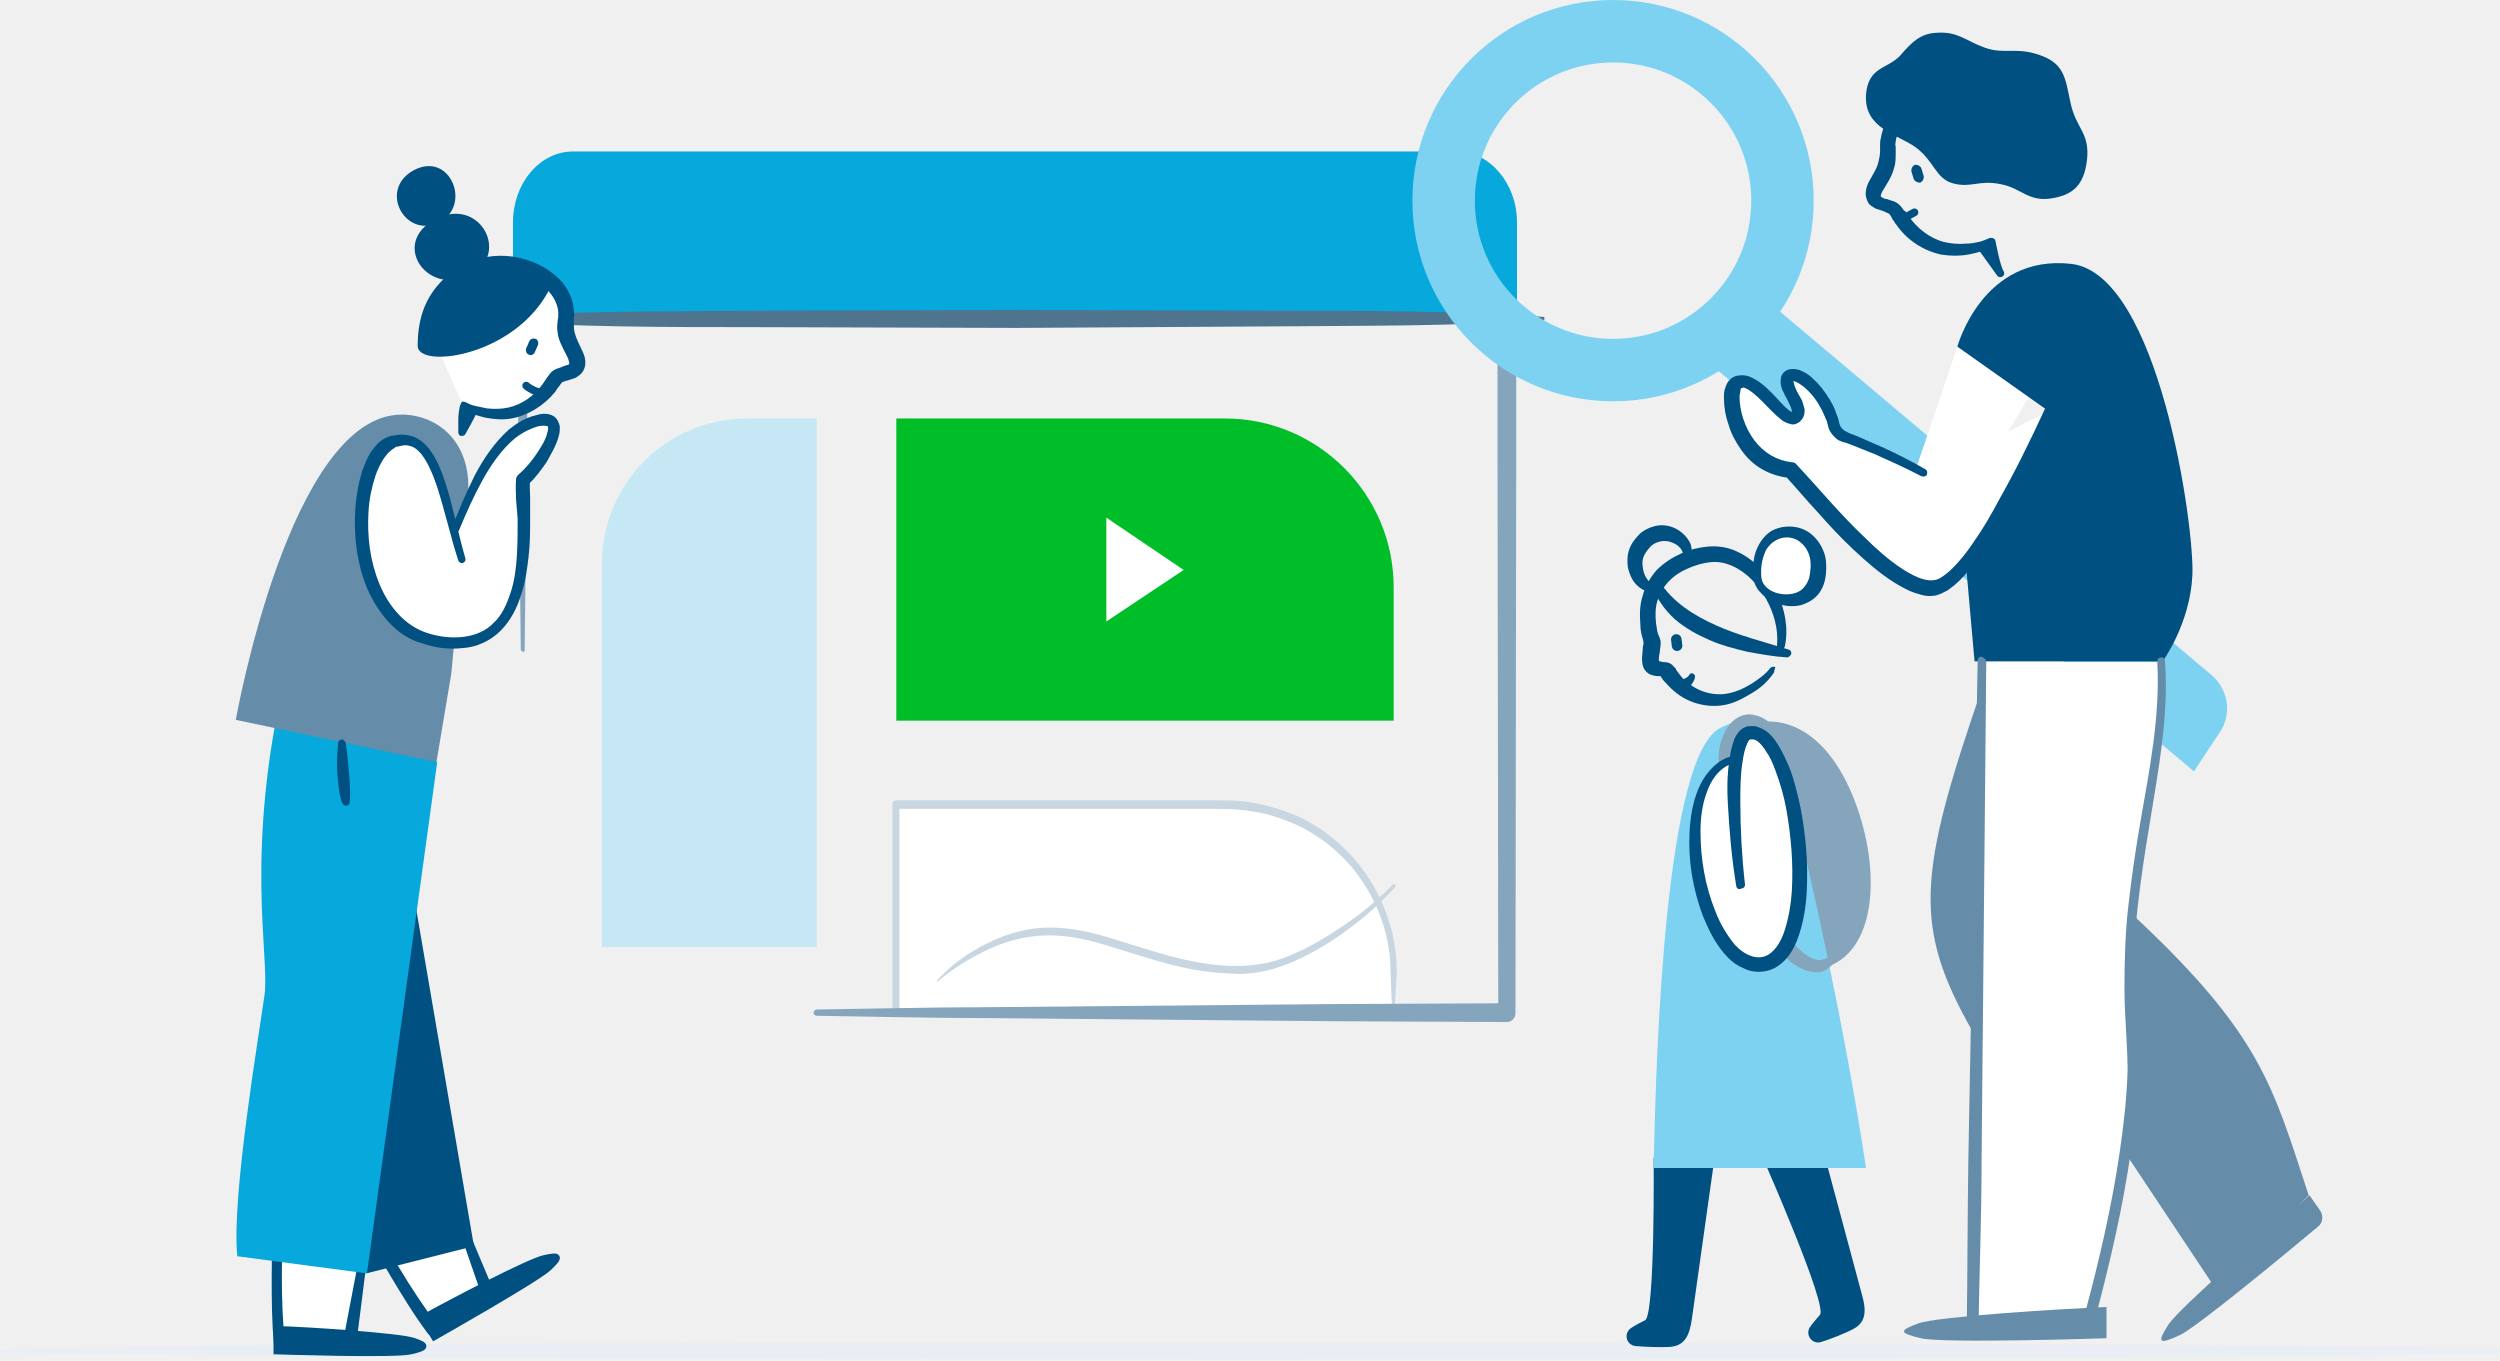
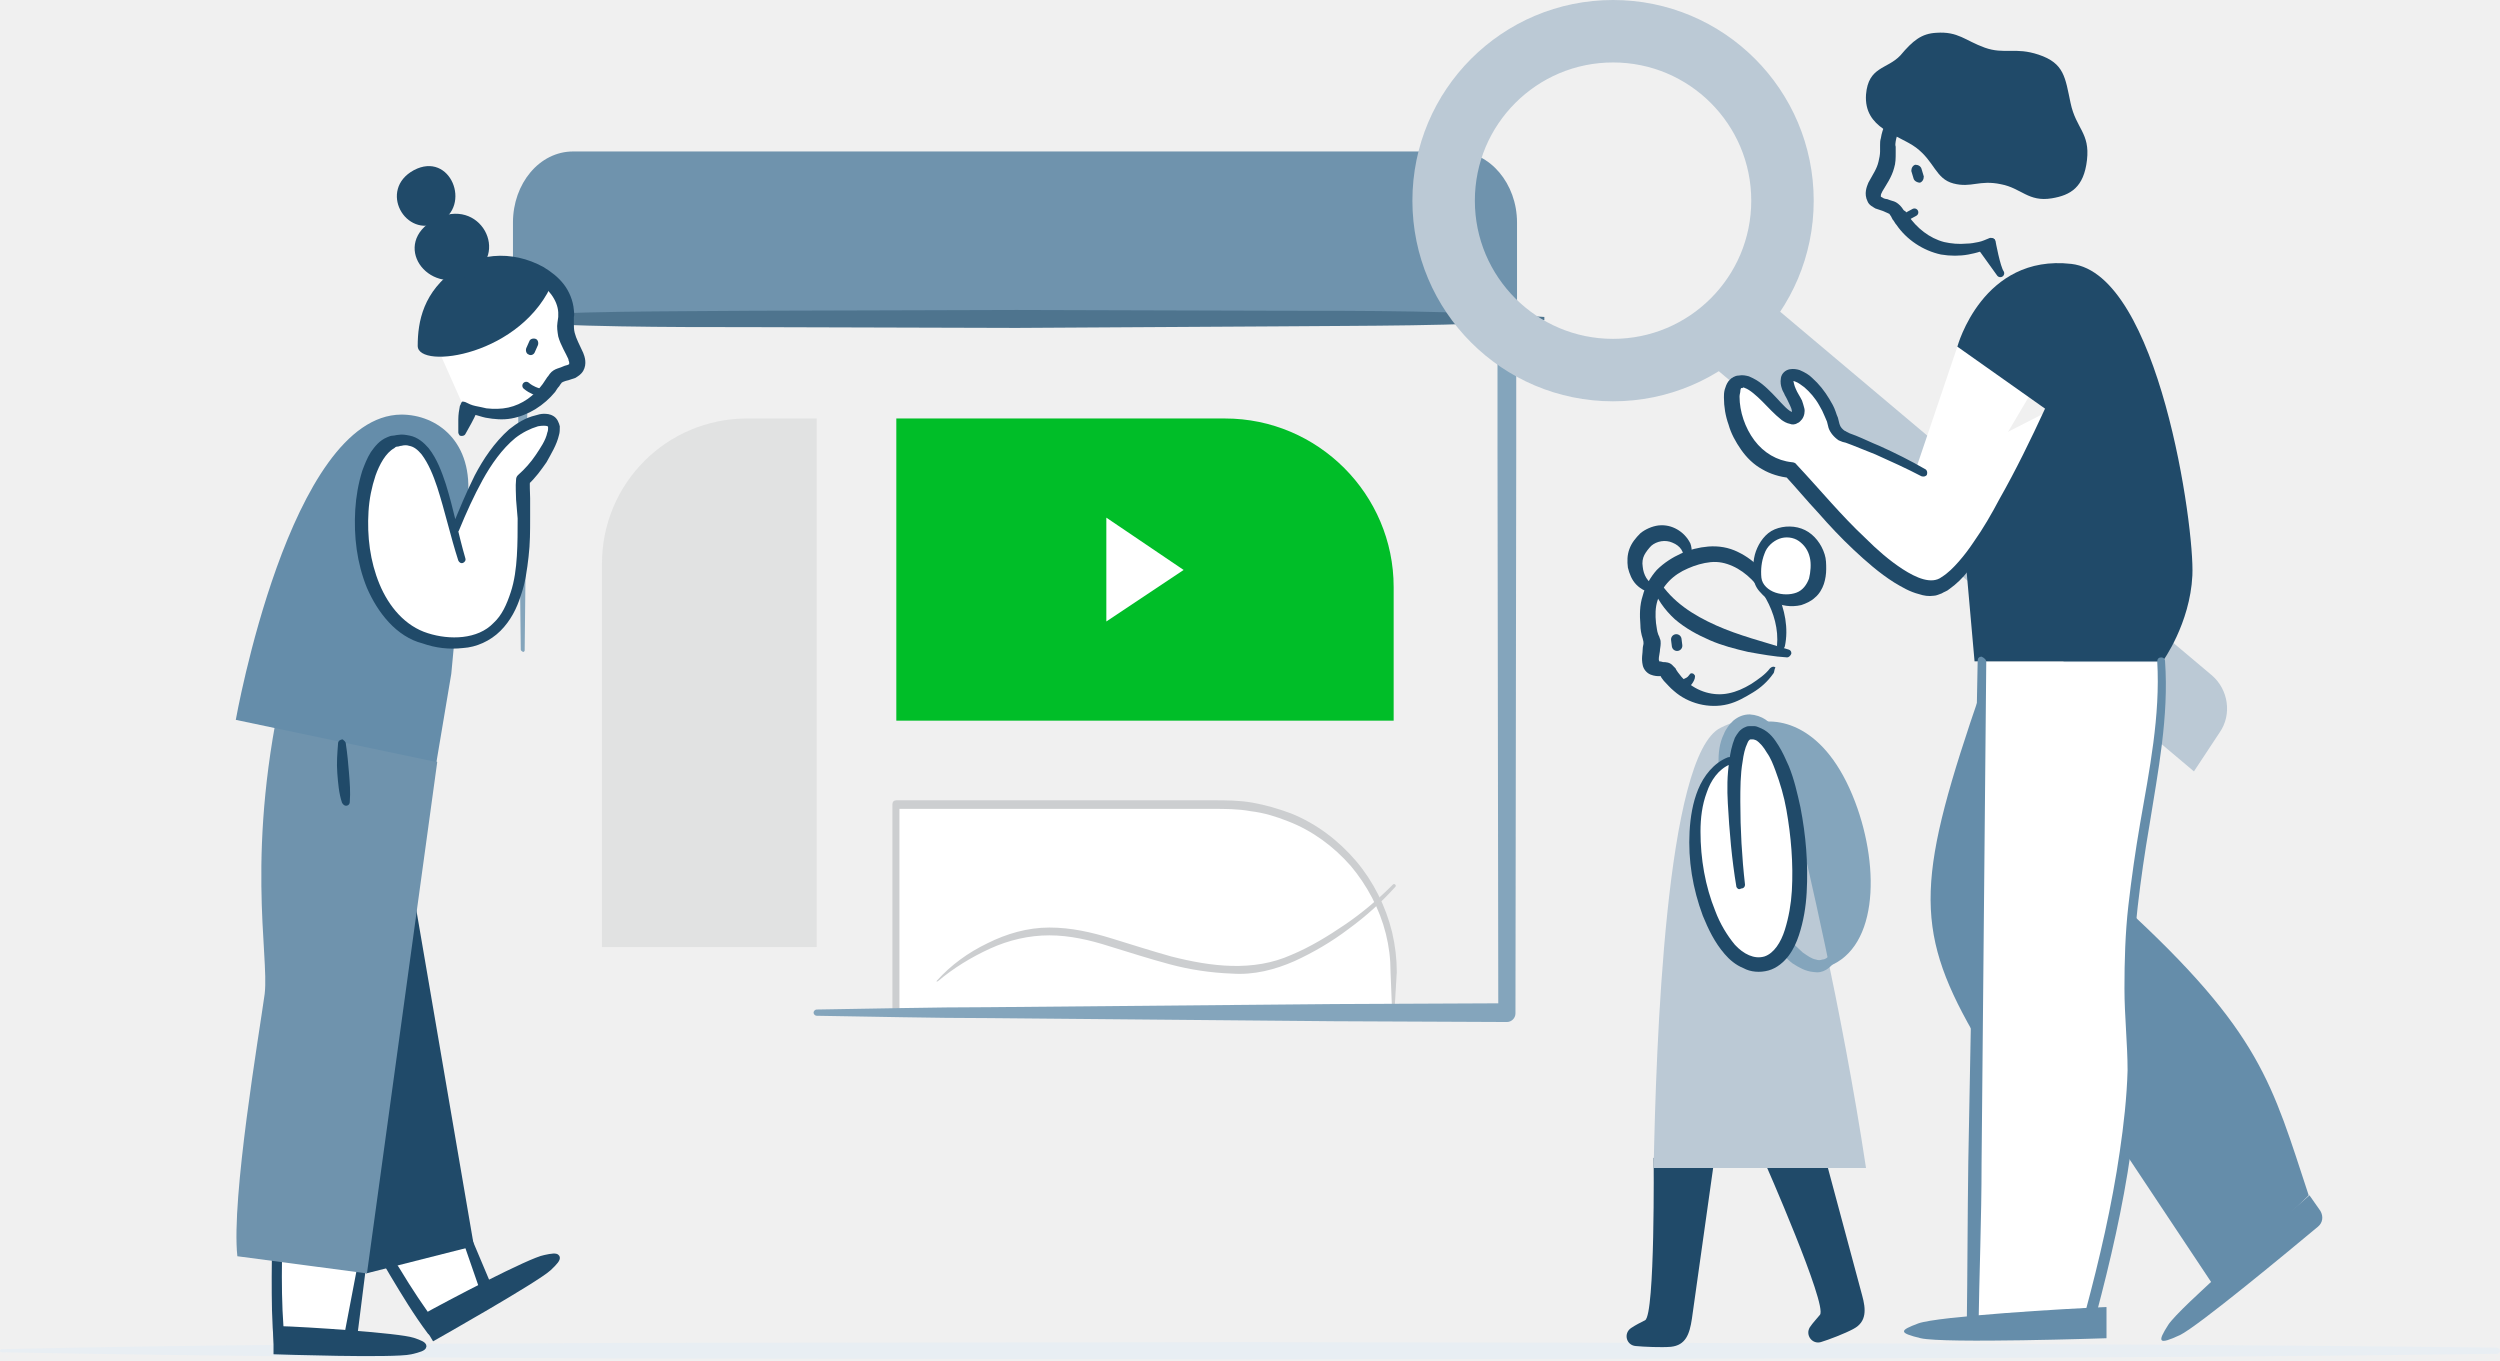
<svg xmlns="http://www.w3.org/2000/svg" version="1.1" id="Layer_1" x="0px" y="0px" viewBox="0 0 320.2 174.2" style="enable-background:new 0 0 320.2 174.2;" xml:space="preserve">
  <style type="text/css">
	.st0{fill:#FFFFFF;}
- 	.st1{fill:#C7D6E1;}
+ 	.st1{fill:#CCCED0;}
	.st2{fill:#00BE28;}
	.st3{fill:none;}
- 	.st4{fill:#C6E8F4;}
+ 	.st4{fill:#E1E2E2;}
	.st5{fill:#84A5BC;}
- 	.st6{fill:#07A8DC;}
+ 	.st6{fill:#6F93AD;}
	.st7{fill:#4E748E;}
	.st8{fill:#E8EEF3;}
- 	.st9{fill:none;stroke:#C7D6E1;stroke-linecap:round;stroke-linejoin:round;stroke-miterlimit:10;stroke-dasharray:5,5;}
- 	.st10{fill:#005081;}
- 	.st11{fill:#7ED2F1;}
- 	.st12{fill:none;stroke:#7ED2F1;stroke-width:8;stroke-linecap:round;stroke-linejoin:round;stroke-miterlimit:10;}
+ 	.st9{fill:none;stroke:#CCCED0;stroke-linecap:round;stroke-linejoin:round;stroke-miterlimit:10;stroke-dasharray:5,5;}
+ 	.st10{fill:#204A69;}
+ 	.st11{fill:#BBC9D5;}
+ 	.st12{fill:none;stroke:#BBC9D5;stroke-width:8;stroke-linecap:round;stroke-linejoin:round;stroke-miterlimit:10;}
	.st13{fill:#658DAA;}
- 	.st14{fill:#005081;stroke:#005081;stroke-width:0.735;stroke-miterlimit:10;}
- 	.st15{fill:none;stroke:#005081;stroke-linecap:round;stroke-linejoin:round;stroke-miterlimit:10;}
- 	.st16{fill:#FFFFFF;stroke:#005081;stroke-linecap:round;stroke-linejoin:round;stroke-miterlimit:10;}
- 	.st17{fill:#005081;stroke:#005081;stroke-linecap:round;stroke-linejoin:round;stroke-miterlimit:10;}
- 	.st18{fill:none;stroke:#005080;stroke-width:1.348;stroke-linecap:round;stroke-linejoin:round;stroke-miterlimit:10;}
- 	.st19{fill:#005080;}
+ 	.st14{fill:#204A69;stroke:#204A69;stroke-width:0.735;stroke-miterlimit:10;}
+ 	.st15{fill:none;stroke:#204A69;stroke-linecap:round;stroke-linejoin:round;stroke-miterlimit:10;}
+ 	.st16{fill:#FFFFFF;stroke:#204A69;stroke-linecap:round;stroke-linejoin:round;stroke-miterlimit:10;}
+ 	.st17{fill:#204A69;stroke:#204A69;stroke-linecap:round;stroke-linejoin:round;stroke-miterlimit:10;}
+ 	.st18{fill:none;stroke:#204A69;stroke-width:1.348;stroke-linecap:round;stroke-linejoin:round;stroke-miterlimit:10;}
+ 	.st19{fill:#204A69;}
</style>
  <g>
    <g>
      <g>
        <g>
          <path class="st0" d="M178.5,129.5h-63.7V103h42.1c11.9,0,21.6,9.7,21.6,21.6V129.5z" />
          <path class="st1" d="M178.6,129.6L178.6,129.6l-15.9,0.2l-15.9,0.1c-5.3,0-10.6,0.1-16,0.1l-16,0c-0.3,0-0.5-0.2-0.5-0.5v0V103      c0-0.3,0.2-0.5,0.5-0.5h40.5c1.7,0,3.4,0,5.1,0.3c1.7,0.3,3.4,0.8,5,1.4c3.2,1.3,6,3.4,8.3,6.1c2.2,2.6,3.8,5.8,4.6,9.1      c0.4,1.7,0.6,3.4,0.6,5.1C178.8,126.2,178.7,128,178.6,129.6z M178.3,129.5L178.3,129.5l-0.2-5c0-1.7-0.2-3.3-0.6-4.9      c-0.8-3.2-2.4-6.2-4.5-8.7c-2.2-2.5-4.9-4.5-8-5.7c-1.5-0.6-3.1-1.1-4.8-1.3c-1.6-0.3-3.3-0.3-5-0.3h-40.5l0.5-0.5v26.6      l-0.5-0.5l15.8,0c5.3,0,10.6,0.1,15.9,0.1l15.9,0.1L178.3,129.5z" />
        </g>
        <path class="st2" d="M178.5,92.3h-63.7V53.6h42.1c11.9,0,21.6,9.7,21.6,21.6V92.3z" />
        <polygon class="st0" points="141.7,66.3 151.6,73 141.7,79.6    " />
      </g>
      <g>
        <path class="st3" d="M108.6,129.9" />
      </g>
      <path class="st4" d="M77.1,121.3h27.5V53.6h-8.9c-10.3,0-18.6,8.3-18.6,18.6V121.3z" />
      <g>
        <path class="st5" d="M66.7,83.2l-0.4-36.3l-0.1-18.2c0-1.6,0.5-3.3,1.4-4.7c0.9-1.4,2.2-2.5,3.8-3.2c0.8-0.3,1.6-0.5,2.4-0.6     l0.6,0l0.6,0l1.1,0l4.5,0L117,20l36.3-0.1l18.2,0l9.1,0l4.5,0c1.6-0.1,3.5,0.3,4.9,1.3c1.5,0.9,2.7,2.3,3.4,3.8     c0.3,0.8,0.6,1.6,0.7,2.5c0.1,0.4,0.1,0.9,0.1,1.3l0,1.1l0,9.1l0,18.2l-0.1,72.6c0,0.6-0.5,1.1-1.1,1.1h0l-22.1-0.1l-22.1-0.2     l-22.1-0.2c-7.4,0-14.7-0.2-22.1-0.3c-0.2,0-0.4-0.2-0.4-0.4c0-0.2,0.2-0.4,0.4-0.4c7.4-0.1,14.7-0.3,22.1-0.3l22.1-0.2l22.1-0.2     l22.1-0.1l-1.1,1.1l-0.1-72.6l0-18.2l0-9.1l0-1.1c0-0.4,0-0.7-0.1-1c-0.1-0.6-0.3-1.3-0.5-1.9c-0.5-1.2-1.4-2.2-2.5-2.9     c-0.5-0.3-1.1-0.6-1.8-0.8c-0.3-0.1-0.6-0.1-1-0.2c-0.3,0-0.6,0-1,0l-4.5,0l-9.1,0l-18.2,0L117,22l-36.3-0.1l-4.5,0     c-0.7,0-1.6,0-2.2,0c-0.7,0.1-1.3,0.2-2,0.5c-1.3,0.5-2.3,1.4-3.1,2.5c-0.8,1.1-1.2,2.5-1.2,3.9l-0.1,18.2l-0.4,36.3     c0,0.1-0.1,0.2-0.2,0.2C66.8,83.4,66.7,83.3,66.7,83.2z" />
      </g>
      <path class="st6" d="M65.7,41.1v-6.9v-5.7c0-5,3.4-9.1,7.7-9.1h113.2c4.2,0,7.7,4.1,7.7,9.1v12.7H65.7z" />
      <g>
        <path class="st7" d="M197.7,41c-11.3,0.8-22.5,0.7-33.8,0.8L130.2,42l-33.8-0.1c-11.3,0-22.5,0-33.8-0.8v-0.5     c11.3-0.8,22.5-0.7,33.8-0.8l33.8-0.1l33.8,0.1c11.3,0,22.5,0,33.8,0.8V41z" />
      </g>
      <g>
        <path class="st1" d="M120,125.6c1.8-2,4-3.6,6.5-4.8c2.4-1.2,5.1-2,7.9-2c2.8,0,5.4,0.6,8,1.4c2.6,0.8,5.1,1.6,7.6,2.3     c5.1,1.3,10.5,2,15.4-0.2c2.4-1,4.7-2.4,6.9-3.9c2.2-1.5,4.2-3.2,6.1-5.1l0,0c0.1-0.1,0.2-0.1,0.3,0c0.1,0.1,0.1,0.2,0,0.3     c-1.8,2-3.8,3.8-6,5.4c-2.1,1.6-4.5,3-6.9,4.1c-2.5,1.1-5.2,1.8-8,1.6c-2.7-0.1-5.4-0.5-8-1.2c-2.6-0.7-5.1-1.5-7.7-2.3     c-2.5-0.8-5.1-1.4-7.7-1.4c-2.6,0-5.2,0.6-7.6,1.7c-2.4,1.1-4.7,2.5-6.7,4.2l0,0c0,0-0.1,0-0.1,0     C119.9,125.7,119.9,125.7,120,125.6z" />
      </g>
    </g>
    <g>
      <g>
        <path class="st8" d="M0.2,172.8c26.6-0.6,53.3-0.7,79.9-0.8l79.9-0.1c53.3,0.1,106.6,0.1,159.8,0.7c0.2,0,0.4,0.2,0.4,0.4     c0,0.2-0.2,0.4-0.4,0.4c-53.3,0.7-106.6,0.6-159.8,0.7L80.1,174c-26.6-0.1-53.3-0.3-79.9-0.8c-0.1,0-0.2-0.1-0.2-0.2     C0,172.9,0.1,172.8,0.2,172.8z" />
      </g>
      <g>
        <path class="st9" d="M60.3,40.8" />
        <path class="st9" d="M193.9,40.8" />
      </g>
      <path class="st10" d="M211.8,148.3c0,0,0.2,20.1-1.1,20.8c-0.6,0.3-1.2,0.6-1.8,1c-1,0.7-0.6,2.2,0.6,2.3c1,0.1,3.3,0.2,4.5,0.1    c1.9-0.2,2.4-1.6,2.7-3.6l2.9-20.6" />
      <path class="st10" d="M226,148.8c0,0,8.1,18.4,7.1,19.6c-0.4,0.5-0.9,1-1.3,1.6c-0.6,1,0.3,2.2,1.4,1.9c1-0.3,3.1-1.1,4.2-1.7    c1.7-0.9,1.6-2.5,1.1-4.3l-5.4-20.1" />
      <path class="st5" d="M224.2,92.8c3.4-1.2,9.6-0.1,13.4,9.9c3.3,8.7,2.9,19.4-4.1,21.3C229.4,125.1,224.2,92.8,224.2,92.8z" />
      <path class="st11" d="M211.8,149.6h27.2c-3.1-20.6-8.1-41.3-8.1-41.3l-6.6-15.4c0,0-0.5-1.4-3.9,0.3    C213.3,96.6,212.1,134.3,211.8,149.6z" />
      <path class="st11" d="M284.3,93.8l-3.3,5L219.5,47l8-7.5l55.8,47C285.4,88.3,285.9,91.5,284.3,93.8z" />
      <circle class="st12" cx="206.6" cy="25.7" r="21.7" />
      <polygon class="st0" points="244.5,62.7 250.7,44.4 260.1,50.4 251.1,65.6   " />
      <path class="st13" d="M271.9,116c17.8,16.3,19.1,22.9,23.8,37.1l-12.1,11.7l-12.1-18.2" />
      <path class="st13" d="M253.8,88.3c-8.2,23.8-8.8,30.4-1.1,43.9L253.8,88.3z" />
      <path class="st10" d="M250.7,44.4l11.6,8.2l-11.1,12.9l1.7,19.2h24.1c0,0,3.5-4.8,3.8-11c0.3-6.2-4.3-38.6-15.5-39.9    C253.9,32.5,250.7,44.4,250.7,44.4z" />
      <g>
        <path class="st0" d="M58.6,155.7l3.9,10.3l-7.2,4.3c0,0-6.5-8-16.9-30.5" />
        <path class="st10" d="M59.1,155.5l4.3,10.2l0,0c0.2,0.4,0,0.8-0.4,1c-1.2,0.7-2.4,1.4-3.6,2.1c-1.2,0.7-2.4,1.4-3.6,2.2l0,0     c-0.3,0.2-0.7,0.1-1-0.2c-1.8-2.4-3.3-4.9-4.8-7.4c-1.5-2.5-2.9-5.1-4.3-7.7c-1.4-2.6-2.7-5.2-4-7.8c-1.3-2.6-2.5-5.3-3.7-7.9     c-0.1-0.3,0-0.5,0.2-0.7c0.2-0.1,0.5,0,0.7,0.2c1.2,2.6,2.5,5.2,3.8,7.8c1.3,2.6,2.7,5.2,4.1,7.7c1.4,2.6,2.8,5.1,4.4,7.5     c1.5,2.5,3.1,4.9,4.8,7.2l-1-0.2c1.2-0.7,2.4-1.4,3.6-2.1c1.2-0.7,2.4-1.4,3.5-2.2l-0.3,1l-3.6-10.4c-0.1-0.3,0-0.5,0.3-0.6     C58.7,155.1,59,155.3,59.1,155.5z" />
      </g>
      <path class="st14" d="M54.1,168.8c3.4-1.9,13.9-7.4,15.7-7.7c1.8-0.4,2.1-0.2,0.5,1.3c-1.6,1.5-14.7,8.9-14.7,8.9L54.1,168.8z" />
      <g>
        <path class="st0" d="M46.5,161.2l-1.7,11.1h-9c0,0-1.4-10.3,1.3-34.9" />
        <path class="st10" d="M47,161.3l-1.4,11.1l0,0c-0.1,0.4-0.4,0.7-0.8,0.7c-1.5-0.1-3-0.1-4.5-0.1c-1.5,0-3,0-4.5,0l0,0     c-0.4,0-0.7-0.3-0.7-0.7c-0.3-3-0.3-5.9-0.3-8.8c0-2.9,0.1-5.9,0.3-8.8c0.2-2.9,0.4-5.8,0.6-8.7c0.3-2.9,0.6-5.8,0.9-8.7     c0-0.3,0.3-0.5,0.6-0.4c0.3,0,0.5,0.3,0.4,0.5c-0.3,2.9-0.6,5.8-0.8,8.7c-0.2,2.9-0.4,5.8-0.5,8.7c-0.1,2.9-0.2,5.8-0.2,8.7     c0,2.9,0.1,5.8,0.4,8.6l-0.8-0.7c1.5,0,3,0,4.5,0c1.5,0,3,0,4.5-0.1l-0.8,0.7l2.1-11c0.1-0.3,0.3-0.5,0.6-0.4     C46.9,160.8,47.1,161,47,161.3z" />
      </g>
      <polyline class="st10" points="52.7,112.9 60.7,159.6 46.9,163.1   " />
      <g>
        <path class="st6" d="M36.5,86.7c-5.2,22.3-2,35.5-2.6,40.6c-0.7,5.1-4.3,26.2-3.5,33.6l16.6,2.2l9-65.5" />
      </g>
      <g>
        <path class="st0" d="M59.3,51.9c0.8,0.5,1.3,0.6,2.3,0.9c4,1,7.5-0.9,9.4-4.2c0.5-0.9,2.5-0.6,2.8-1.7c0.4-1.5-1.9-2.8-1.5-5.8     c0.4-3.4-2.4-6.2-6.1-7.1c-5.2-1.3-10.4,1.9-11.7,7.1" />
        <path class="st10" d="M59.6,51.5c0.4,0.2,0.8,0.4,1.3,0.5c0.5,0.1,1,0.2,1.4,0.3c0.9,0.1,1.9,0.1,2.8-0.1c1.8-0.4,3.3-1.5,4.4-3     l0.4-0.6l0.2-0.3c0.1-0.1,0.1-0.1,0.3-0.4c0.3-0.4,0.7-0.6,1-0.7c0.3-0.1,0.6-0.2,0.8-0.3c0.2-0.1,0.4-0.1,0.6-0.2     c0.1-0.1,0.2-0.1,0.1-0.1c0,0,0-0.1,0-0.2c0-0.1-0.1-0.2-0.1-0.4c-0.3-0.7-1-1.8-1.3-2.9c-0.1-0.6-0.2-1.2-0.1-1.8l0.1-0.7     c0-0.2,0-0.4,0-0.6c-0.1-1.6-1.3-3.1-2.9-4.1c-1.6-0.9-3.4-1.4-5.3-1.3c-3.7,0.2-7.2,2.9-8.2,6.6c-0.1,0.3-0.4,0.4-0.6,0.3     c-0.3-0.1-0.4-0.3-0.4-0.6c0.4-2.1,1.5-4.1,3.2-5.5c1.6-1.5,3.7-2.4,5.9-2.6c2.2-0.2,4.4,0.3,6.4,1.4c1,0.6,1.9,1.3,2.6,2.2     c0.7,0.9,1.2,2.1,1.3,3.3c0,0.3,0.1,0.6,0,0.9l0,0.8c0,0.4,0,0.8,0.1,1.2c0.2,0.8,0.6,1.5,1.1,2.6c0.2,0.5,0.5,1.4,0,2.3     c-0.3,0.5-0.7,0.7-1,0.9c-0.3,0.1-0.6,0.2-0.9,0.3c-0.5,0.1-0.9,0.3-0.8,0.3c0-0.1-0.1,0.1-0.2,0.2l-0.2,0.3     c-0.2,0.2-0.3,0.4-0.5,0.7c-1.4,1.7-3.4,3-5.6,3.4c-1.1,0.2-2.2,0.1-3.3-0.1c-0.5-0.1-1-0.3-1.5-0.4c-0.5-0.2-1-0.5-1.5-0.8     c-0.2-0.2-0.3-0.5-0.1-0.7C59.1,51.4,59.3,51.4,59.6,51.5z" />
      </g>
      <g>
        <path class="st10" d="M255.3,31.5c-0.5,0.3-1,0.6-1.6,0.7c-0.6,0.2-1.1,0.3-1.6,0.4c-1.1,0.2-2.3,0.2-3.5,0     c-2.3-0.5-4.4-1.9-5.7-3.8c-0.2-0.2-0.3-0.5-0.5-0.7l-0.2-0.4c-0.1-0.1-0.2-0.3-0.2-0.3c0,0-0.4-0.2-0.9-0.4     c-0.3-0.1-0.6-0.2-0.9-0.3c-0.3-0.2-0.8-0.4-1-0.9c-0.5-1-0.1-1.9,0.1-2.4c0.6-1.1,1.1-1.8,1.3-2.7c0.1-0.4,0.2-0.9,0.2-1.3     l0-0.8c0-0.3,0-0.6,0.1-0.9c0.2-1.3,0.8-2.4,1.5-3.4c0.8-0.9,1.8-1.7,2.8-2.2c2.1-1.1,4.5-1.5,6.8-1.2c2.3,0.3,4.5,1.4,6.1,3     c1.7,1.6,2.7,3.7,3.1,6c0,0.3-0.1,0.5-0.4,0.6c-0.3,0-0.5-0.1-0.6-0.4c-0.9-4-4.5-7.1-8.4-7.4c-1.9-0.2-4,0.2-5.7,1.2     c-1.7,0.9-3,2.4-3.3,4.2c0,0.2-0.1,0.4,0,0.7l0,0.8c0,0.6,0,1.3-0.2,1.9c-0.3,1.2-1.1,2.3-1.5,3c-0.1,0.2-0.2,0.4-0.2,0.5     c0,0.1,0,0.2,0,0.2c0,0,0,0,0.2,0.1c0.1,0.1,0.4,0.2,0.6,0.2c0.3,0.1,0.5,0.2,0.9,0.3c0.3,0.1,0.7,0.4,1,0.8     c0.2,0.3,0.2,0.3,0.3,0.4L244,27l0.4,0.6c1.1,1.6,2.7,2.9,4.6,3.4c0.9,0.2,1.9,0.3,2.9,0.2c0.5,0,1-0.1,1.5-0.2     c0.5-0.1,0.9-0.3,1.4-0.5c0.2-0.1,0.5,0,0.7,0.2C255.6,31.1,255.5,31.3,255.3,31.5z" />
      </g>
      <path class="st14" d="M35.4,170.2c3.9,0.1,15.7,0.9,17.5,1.5c1.8,0.6,1.9,0.9-0.3,1.4c-2.1,0.5-17.2,0-17.2,0V170.2z" />
      <path class="st15" d="M67.4,49.4c0.7,0.6,1.5,0.8,1.5,0.8" />
      <path class="st10" d="M67.7,45.4L67.7,45.4c-0.3-0.1-0.4-0.5-0.3-0.8l0.4-0.9c0.1-0.3,0.5-0.4,0.8-0.3l0,0    c0.3,0.1,0.4,0.5,0.3,0.8l-0.4,0.9C68.4,45.4,68,45.6,67.7,45.4z" />
      <path class="st13" d="M57.8,86.3l-1.9,11.3l-25.7-5.4c0,0,6.9-39,21.2-39.1c4.6,0,9.3,3.5,8.5,10.9" />
      <g>
        <path class="st0" d="M58.4,67.7c2.5-6.1,5.5-12.5,10.3-13.8c4.8-1.3,0.7,5.4-1.8,7.6c-0.4,2.8,2.7,21-8.9,20.9     C43.3,82.3,44.4,58,50.5,56.5c5.4-1.3,6.2,7.3,8.6,15.2" />
        <path class="st10" d="M57.9,67.5c0.9-2.2,1.8-4.4,2.9-6.6c1.1-2.1,2.5-4.2,4.4-5.9c1-0.8,2.1-1.5,3.4-1.8c0.3-0.1,0.7-0.2,1-0.2     c0.4,0,0.8,0,1.3,0.3c0.5,0.3,0.7,0.9,0.8,1.3c0,0.4,0,0.8-0.1,1.1c-0.3,1.3-1,2.4-1.6,3.5c-0.7,1-1.4,2-2.4,2.9l0,0l0.3-0.6     c-0.1,0.6,0,1.5,0,2.3l0,2.5c0,1.7,0,3.3-0.2,5c-0.2,1.7-0.4,3.3-1,5c-0.5,1.6-1.3,3.2-2.6,4.5c-1.3,1.3-3.1,2.1-4.8,2.2     c-1.8,0.2-3.5,0-5.2-0.6C52.5,82,51,81,49.8,79.7c-1.2-1.3-2.1-2.8-2.8-4.4c-1.3-3.2-1.7-6.6-1.5-10c0.1-1.7,0.4-3.4,0.9-5     c0.3-0.8,0.6-1.6,1.1-2.4c0.5-0.7,1.1-1.5,2.1-1.9c0.2-0.1,0.5-0.2,0.7-0.2c0.2,0,0.5-0.1,0.7-0.1c0.5-0.1,1,0,1.5,0.1     c1,0.2,1.8,0.9,2.4,1.6c1.1,1.4,1.7,3.1,2.2,4.6c1,3.2,1.6,6.4,2.5,9.5c0.1,0.3-0.1,0.5-0.3,0.6c-0.3,0.1-0.5-0.1-0.6-0.3     c-1-3.1-1.7-6.3-2.7-9.4c-0.5-1.5-1.1-3-2-4.2c-0.5-0.6-1-1-1.6-1.1c-0.3-0.1-0.6-0.1-1,0c-0.2,0-0.3,0.1-0.5,0.1     c-0.2,0-0.3,0.1-0.4,0.2c-1.1,0.6-1.9,2.1-2.4,3.5c-0.5,1.5-0.8,3-0.9,4.6c-0.2,3.2,0.2,6.4,1.4,9.3c1.2,2.9,3.3,5.4,6.2,6.3     c2.8,0.9,6.4,0.8,8.4-1.3c1.1-1,1.7-2.4,2.2-3.9c0.5-1.5,0.7-3.1,0.8-4.7c0.1-1.6,0.1-3.2,0.1-4.8L66.1,64c0-0.8-0.1-1.6,0-2.6     c0-0.2,0.1-0.4,0.2-0.5l0.1-0.1l0,0c0.8-0.7,1.6-1.6,2.2-2.5c0.6-0.9,1.3-1.9,1.5-2.9c0.1-0.2,0.1-0.5,0.1-0.6     c0-0.2,0-0.2-0.1-0.2c-0.1-0.1-0.7-0.1-1.2,0c-1,0.3-2,0.8-2.9,1.5c-1.7,1.4-3.1,3.4-4.2,5.4c-1.1,2-2.1,4.2-3,6.4     c-0.1,0.3-0.4,0.4-0.7,0.3C58,68.1,57.8,67.8,57.9,67.5z" />
      </g>
      <path class="st10" d="M53.5,44.3c0,3.1,13.5,1.3,17.4-8.4c0,0-8.1-4.4-12.4-1.5S53.5,41.2,53.5,44.3z" />
      <g>
        <polyline class="st10" points="60.9,52.6 59.1,55.4 59.1,51.9    " />
        <path class="st10" d="M61.1,52.7c-0.4,1-1,2-1.5,2.9c-0.1,0.2-0.4,0.3-0.7,0.2c-0.1-0.1-0.2-0.3-0.2-0.4c0-0.6,0-1.2,0-1.7     c0-0.6,0.1-1.2,0.2-1.7c0-0.1,0.2-0.2,0.3-0.2c0.1,0,0.2,0.1,0.2,0.2c0.1,0.6,0.2,1.2,0.2,1.7c0,0.6,0.1,1.2,0.1,1.7l-0.9-0.3     c0.6-0.9,1.2-1.8,2-2.7c0.1-0.1,0.3-0.1,0.4,0C61.1,52.5,61.2,52.7,61.1,52.7z" />
      </g>
      <path class="st10" d="M55.7,28.1c-5.7,3.1-1,9.8,4.4,7.2S61.5,25,55.7,28.1z" />
      <path class="st10" d="M53,21.8c-4.6,2.5-1.1,8.8,3.2,6.7S57.7,19.3,53,21.8z" />
      <g>
        <path class="st0" d="M43.8,95.3c0.1,1.5,0.1,4.5,0.5,7.5" />
        <path class="st10" d="M44.3,95.3c0.2,1.3,0.3,2.5,0.4,3.7c0.1,1.2,0.2,2.5,0.1,3.7l0,0c0,0.3-0.2,0.5-0.5,0.5     c-0.2,0-0.4-0.2-0.5-0.4c-0.4-1.2-0.5-2.5-0.6-3.8c-0.1-1.3,0-2.5,0.1-3.8l0,0c0-0.3,0.3-0.5,0.6-0.5     C44.1,94.9,44.3,95,44.3,95.3z" />
      </g>
      <path class="st16" d="M46.9,96.3" />
      <g>
        <path class="st0" d="M262.3,52.7c0,0-9.1,21.7-14.4,22.6c-5.3,0.9-14.7-11.2-18.5-15c-7.1-0.6-8.6-9.9-7-11.1     c2.4-1.7,6,5.5,7.5,4.4c1.5-1.1-2-4.2-0.7-5.3c1.2-1,4.8,2.5,5.7,6.2c0.2,0.8,0.7,1.4,1.4,1.7c5.3,2,10.1,4.6,10.1,4.6" />
        <path class="st10" d="M262.7,52.9c-1.6,4-3.4,8-5.4,11.8c-1,1.9-2.1,3.8-3.3,5.7c-0.6,0.9-1.2,1.8-1.9,2.7     c-0.7,0.9-1.5,1.7-2.5,2.4c-0.2,0.2-0.6,0.3-0.9,0.5c-0.3,0.1-0.7,0.3-1,0.3c-0.7,0.1-1.3,0-1.9-0.2c-1.2-0.3-2.2-0.9-3.2-1.5     c-1.9-1.2-3.6-2.7-5.2-4.2c-1.6-1.5-3.1-3.1-4.5-4.7c-1.5-1.6-2.9-3.3-4.3-4.8l0.6,0.3c-1.2-0.1-2.5-0.5-3.5-1.1     c-1.1-0.6-2-1.5-2.7-2.5c-0.7-1-1.3-2.1-1.6-3.2c-0.4-1.1-0.6-2.3-0.6-3.5c0-0.3,0-0.6,0.1-1c0.1-0.3,0.2-0.7,0.5-1.1     c0.1-0.1,0.2-0.2,0.3-0.3c0.1-0.1,0.2-0.1,0.3-0.2c0.2-0.1,0.4-0.2,0.7-0.2c0.5-0.1,0.9,0,1.3,0.1c0.7,0.3,1.2,0.6,1.7,1     c0.5,0.4,0.9,0.8,1.3,1.2c0.8,0.8,1.5,1.7,2.2,2.2c0.2,0.1,0.3,0.2,0.4,0.2c0,0-0.1,0-0.1,0c-0.1,0.1,0,0,0,0c0,0,0,0,0-0.2     c0-0.1-0.1-0.4-0.2-0.6c-0.2-0.4-0.4-0.9-0.7-1.4c-0.1-0.3-0.3-0.5-0.4-0.9c-0.1-0.3-0.2-0.7-0.1-1.3c0.1-0.6,0.6-1,1.1-1.1     c0.5-0.1,1,0,1.3,0.1c0.7,0.3,1.2,0.6,1.6,1c0.9,0.8,1.6,1.7,2.2,2.7c0.3,0.5,0.6,1,0.8,1.6c0.1,0.3,0.2,0.6,0.3,0.8l0.2,0.8     c0.1,0.4,0.4,0.7,0.7,0.9c0.1,0,0.2,0.1,0.2,0.1l0.4,0.2l0.8,0.3c1,0.4,2,0.9,3,1.3c2,0.9,4,1.9,5.9,3c0.2,0.1,0.3,0.4,0.2,0.7     c-0.1,0.2-0.4,0.3-0.7,0.2l0,0c-1.9-1-3.9-1.9-5.9-2.8c-1-0.4-2-0.8-3-1.2l-0.8-0.3l-0.4-0.1c-0.2-0.1-0.3-0.1-0.5-0.2     c-0.6-0.4-1.1-1-1.3-1.6l-0.2-0.8c-0.1-0.2-0.2-0.5-0.3-0.7c-0.2-0.5-0.4-0.9-0.7-1.4c-0.5-0.9-1.2-1.7-1.9-2.3     c-0.4-0.3-0.8-0.6-1.1-0.7c-0.2-0.1-0.3-0.1-0.3-0.1c0.1,0,0,0,0,0c0,0,0.1,0.6,0.3,1c0.2,0.5,0.5,0.9,0.8,1.5     c0.1,0.3,0.2,0.6,0.3,1c0.1,0.4,0,1-0.3,1.4c-0.2,0.2-0.3,0.4-0.6,0.5c-0.3,0.2-0.7,0.2-0.9,0.1c-0.5-0.1-0.8-0.3-1.1-0.5     c-1-0.8-1.7-1.6-2.5-2.4c-0.7-0.7-1.6-1.5-2.2-1.7c-0.2-0.1-0.3-0.1-0.3,0c0,0-0.1,0-0.1,0c0,0,0,0-0.1,0c0,0,0,0,0,0     c0,0-0.1,0.2-0.1,0.4c0,0.2-0.1,0.4-0.1,0.7c0,1.9,0.7,4,1.9,5.6c1.2,1.6,2.9,2.6,4.8,2.8c0.2,0,0.5,0.1,0.6,0.3     c3,3.2,5.7,6.5,8.8,9.4c1.5,1.5,3.1,2.9,4.8,4c1.7,1.1,3.7,2,5,1c0.8-0.5,1.5-1.2,2.2-2c0.7-0.8,1.3-1.6,1.9-2.5     c1.2-1.7,2.3-3.6,3.3-5.5c2.1-3.7,4-7.6,5.8-11.5l0,0c0.1-0.3,0.4-0.4,0.7-0.2C262.7,52.3,262.8,52.6,262.7,52.9z" />
      </g>
      <path class="st10" d="M239,12.1c-0.3,4.4,4.1,5.1,6.4,6.8c2.4,1.8,2.5,4,4.8,4.6c2.3,0.6,3.3-0.5,6.1,0.1c2.6,0.5,3.5,2.3,6.5,1.8    c2.4-0.4,4.1-1.4,4.5-4.9c0.4-3.5-1.4-4-2.1-7.3s-0.8-5.1-4.1-6.2c-3-1-4.4,0-6.9-0.9c-2.5-0.9-3.4-2.1-6.2-1.9    c-1.9,0.1-3,1-4.6,2.9C241.7,8.9,239.3,8.5,239,12.1z" />
      <path class="st15" d="M245.2,27.2c-0.9,0.5-1.5,0.8-1.5,0.8" />
      <path class="st10" d="M245.9,23.4L245.9,23.4c0.3-0.1,0.5-0.4,0.5-0.8l-0.3-1c-0.1-0.3-0.4-0.5-0.8-0.5l0,0    c-0.3,0.1-0.5,0.4-0.5,0.8l0.3,1C245.2,23.2,245.6,23.4,245.9,23.4z" />
      <g>
        <path class="st0" d="M253.9,84.8l-1.2,85.6l15.2-2.1c0,0,6.3-22.1,5.3-34.3c-1.9-22.6,4.7-34,3.8-49.2" />
        <path class="st13" d="M254.4,84.8l-0.4,42.8l-0.2,21.4c0,7.1-0.3,14.3-0.4,21.4l-0.9-0.8l15.2-2.1l-0.6,0.5     c1.8-6.7,3.4-13.6,4.4-20.5c0.5-3.4,0.9-6.9,1-10.4c0-1.7-0.1-3.4-0.2-5.2c-0.1-1.8-0.2-3.5-0.2-5.3c0-3.5,0.1-7.1,0.5-10.6     c0.4-3.5,0.9-7,1.5-10.5c1.2-6.9,2.6-13.8,2.2-20.8c0-0.3,0.2-0.5,0.5-0.5c0.3,0,0.5,0.2,0.5,0.5c0.5,7.1-0.9,14.1-2,21     c-0.6,3.5-1.1,6.9-1.5,10.4c-0.4,3.5-0.5,7-0.5,10.4c0,1.7,0.1,3.5,0.2,5.2c0.1,1.7,0.3,3.5,0.3,5.3c0,3.6-0.4,7.1-0.9,10.6     c-1,7-2.6,13.9-4.4,20.7c-0.1,0.3-0.3,0.5-0.6,0.5l0,0l-15.2,2.1c-0.4,0.1-0.8-0.2-0.8-0.6c0,0,0-0.1,0-0.1     c0.1-7.1,0.1-14.3,0.2-21.4l0.4-21.4l0.8-42.8c0-0.3,0.2-0.5,0.5-0.5C254.2,84.3,254.4,84.5,254.4,84.8z" />
      </g>
      <path class="st13" d="M269.9,167.4c-5.4,0.2-21.7,1.2-24.2,2.1c-2.4,0.9-2.6,1.2,0.3,1.9c3,0.7,23.8,0,23.8,0V167.4z" />
      <path class="st13" d="M295.8,153.1c-4.1,3.5-16.7,14.4-18.1,16.6c-1.4,2.2-1.3,2.6,1.5,1.3c2.3-1.1,14.1-10.9,17.7-13.9    c0.6-0.5,0.7-1.3,0.3-2L295.8,153.1z" />
      <path class="st17" d="M253.9,31.8l2.3,3.2c-0.5-0.7-1.1-4-1.1-4" />
      <g>
        <path class="st5" d="M220.7,101.2c-0.4-1.1-0.6-2.3-0.6-3.5c0-1.2,0.1-2.5,0.7-3.7c0.1-0.3,0.3-0.6,0.5-0.9     c0.2-0.3,0.5-0.6,0.7-0.8c0.6-0.5,1.3-0.8,2.1-0.8c1.6,0.1,2.7,1,3.3,2c0.2,0.2,0.1,0.5-0.1,0.7c-0.2,0.1-0.4,0.1-0.6,0l0,0     c-0.8-0.7-1.8-1.1-2.5-1c-0.4,0.1-0.7,0.2-0.9,0.5c-0.3,0.3-0.5,0.7-0.7,1.1c-0.4,0.9-0.6,1.9-0.7,2.9c-0.1,1.1-0.2,2.1-0.3,3.3     l0,0c0,0.3-0.3,0.5-0.6,0.5C220.9,101.5,220.7,101.4,220.7,101.2z" />
      </g>
      <g>
        <path class="st5" d="M227.5,118.9c0.7,0.5,1.2,1.1,1.8,1.6c0.5,0.5,1.1,1,1.6,1.5c0.6,0.4,1.1,0.8,1.7,0.9c0.3,0.1,0.5,0.1,0.8,0     c0.3,0,0.6-0.2,0.8-0.4l0.1-0.1c0.2-0.2,0.5-0.1,0.7,0.1c0.1,0.1,0.1,0.3,0,0.5c-0.2,0.5-0.6,0.9-1.1,1.2c-0.5,0.3-1,0.4-1.6,0.3     c-1.1-0.1-1.9-0.6-2.7-1.1c-0.4-0.3-0.7-0.6-1-0.9c-0.3-0.3-0.6-0.6-0.8-1c-0.5-0.7-0.9-1.4-1.2-2.2c-0.1-0.3,0-0.6,0.3-0.7     C227.1,118.8,227.3,118.8,227.5,118.9L227.5,118.9z" />
      </g>
      <g>
        <path class="st0" d="M222.9,113.5c0,0-2.5-19.3,1.3-19.6c6.1-0.5,9.8,29,1.3,29.7c-7.9,0.6-12.4-23-4.1-26.2" />
        <path class="st10" d="M222.4,113.6c-0.6-3.6-0.9-7.1-1.1-10.7c-0.1-1.8-0.1-3.6,0.2-5.5c0.1-0.9,0.3-1.9,0.7-2.9     c0.3-0.5,0.6-1.1,1.4-1.4c0.2-0.1,0.4-0.1,0.6-0.1c0.2,0,0.3,0,0.5,0c0.3,0,0.6,0.2,0.9,0.3c1.1,0.5,1.7,1.4,2.2,2.2     c0.5,0.8,0.9,1.7,1.3,2.6c0.7,1.7,1.1,3.5,1.5,5.3c0.7,3.6,1,7.2,0.8,10.9c-0.1,1.8-0.4,3.7-1,5.5c-0.3,0.9-0.7,1.8-1.3,2.6     c-0.6,0.8-1.5,1.6-2.6,1.9c-1.1,0.3-2.3,0.2-3.2-0.3c-1-0.4-1.8-1.1-2.4-1.8c-1.3-1.5-2.1-3.2-2.8-4.9c-1.3-3.5-1.9-7.1-1.7-10.8     c0.1-1.8,0.4-3.7,1.1-5.4c0.7-1.7,2-3.4,3.8-4.1c0.3-0.1,0.5,0,0.6,0.3c0.1,0.2,0,0.5-0.3,0.6l0,0c-1.5,0.6-2.5,2.1-3,3.6     c-0.6,1.6-0.8,3.3-0.8,5c0,3.5,0.6,7,1.9,10.2c0.6,1.6,1.5,3.1,2.5,4.3c1.1,1.2,2.5,1.9,3.8,1.5c1.2-0.4,2.1-1.8,2.6-3.4     c0.5-1.6,0.8-3.3,0.9-5c0.2-3.5-0.1-7-0.7-10.4c-0.3-1.7-0.8-3.4-1.4-5c-0.3-0.8-0.6-1.6-1.1-2.3c-0.4-0.7-0.9-1.3-1.4-1.6     c-0.1,0-0.2-0.1-0.4-0.1c-0.1,0-0.1,0-0.2,0c-0.1,0,0,0-0.1,0c-0.1,0-0.3,0.2-0.4,0.5c-0.3,0.6-0.5,1.5-0.6,2.3     c-0.3,1.7-0.3,3.5-0.3,5.2c0,3.5,0.2,7.1,0.6,10.6l0,0c0,0.3-0.2,0.5-0.5,0.5C222.7,114,222.5,113.8,222.4,113.6z" />
      </g>
      <g>
        <g>
          <path class="st10" d="M227.1,86.3c-0.7,1-1.6,1.8-2.6,2.4c-1,0.6-2,1.2-3.2,1.5c-2.4,0.6-5.1-0.1-6.9-1.7      c-0.5-0.4-0.9-0.9-1.3-1.3l-0.3-0.4l-0.1-0.2c0,0,0,0,0,0c0.1,0,0,0-0.2,0c-0.2,0-0.6,0-1.1-0.2c-0.5-0.2-0.9-0.7-1-1.2      c-0.2-0.9,0-1.5,0-2.1c0-0.3,0.1-0.5,0.1-0.7c0-0.2,0-0.2-0.1-0.6c-0.2-0.6-0.3-1.2-0.3-1.8c-0.1-1.2-0.1-2.5,0.3-3.7      c0.3-1.2,1-2.4,1.8-3.3c0.9-0.9,2-1.6,3.1-2.1c1.1-0.5,2.3-0.8,3.5-0.9c1.3-0.1,2.6,0.1,3.8,0.7c2.3,1.1,3.9,3,5,5.2      c1,2.1,1.5,4.6,1,6.9c-0.1,0.3-0.3,0.4-0.6,0.4c-0.3-0.1-0.4-0.3-0.4-0.5l0,0c0.2-2.1-0.4-4.2-1.4-6c-1-1.8-2.5-3.4-4.3-4.2      c-0.9-0.4-1.8-0.6-2.8-0.5c-1,0.1-2,0.4-2.9,0.8c-1.9,0.8-3.3,2.2-3.9,4.1c-0.3,0.9-0.3,1.9-0.2,2.9c0.1,0.5,0.1,1,0.3,1.5      l0.1,0.2l0.1,0.3c0.1,0.2,0.1,0.4,0.1,0.6c0,0.4-0.1,0.7-0.1,1c-0.1,0.6-0.2,1.1-0.1,1.2c0,0.1,0,0.1,0,0.1c0,0,0.2,0,0.5,0.1      c0.3,0,0.9,0,1.3,0.5c0.1,0.1,0.2,0.2,0.3,0.3l0.1,0.2l0.2,0.3c0.3,0.4,0.6,0.8,1,1.1c1.5,1.4,3.6,2,5.5,1.6      c1-0.2,1.9-0.6,2.9-1.2c0.9-0.6,1.8-1.2,2.4-2l0,0c0.2-0.2,0.5-0.3,0.7-0.1C227.2,85.8,227.3,86.1,227.1,86.3z" />
        </g>
        <g>
          <path class="st10" d="M212.5,74.4c1.7,2.7,4.4,4.4,7.3,5.7c2.9,1.3,6.1,2.1,9.3,3.1c0.3,0.1,0.4,0.4,0.3,0.6      c-0.1,0.2-0.3,0.4-0.5,0.4c-1.7-0.1-3.3-0.4-5-0.7c-1.7-0.4-3.3-0.8-4.9-1.5c-1.6-0.7-3.1-1.5-4.5-2.7c-1.3-1.2-2.4-2.7-2.9-4.4      c-0.1-0.3,0.1-0.5,0.3-0.6C212.2,74.2,212.4,74.2,212.5,74.4L212.5,74.4z" />
        </g>
        <g>
          <path class="st10" d="M215.6,71.8c0.2-1.1-0.4-1.9-1.4-2.3c-0.9-0.4-2-0.2-2.7,0.4c-0.3,0.3-0.7,0.8-0.9,1.2      c-0.2,0.4-0.3,0.9-0.2,1.5c0.1,1,0.6,2,1.6,2.4l0,0c0.3,0.1,0.4,0.4,0.3,0.6c-0.1,0.2-0.3,0.3-0.5,0.3c-0.8,0-1.6-0.4-2.2-1      c-0.6-0.6-0.9-1.4-1.1-2.2c-0.1-0.8-0.1-1.6,0.2-2.4c0.3-0.8,0.8-1.4,1.4-2c0.6-0.5,1.5-0.9,2.3-1c0.9-0.1,1.7,0.1,2.4,0.5      c0.7,0.4,1.3,1,1.7,1.8c0.3,0.8,0.2,1.8-0.2,2.4c-0.1,0.2-0.5,0.3-0.7,0.2C215.7,72.3,215.6,72,215.6,71.8L215.6,71.8z" />
        </g>
        <g>
          <line class="st18" x1="214.7" y1="81.9" x2="214.8" y2="82.7" />
        </g>
        <g>
          <path class="st19" d="M214.2,87.2c0.4,0.1,0.8,0,1.2-0.1c0.2-0.1,0.4-0.2,0.6-0.3c0.2-0.1,0.3-0.3,0.4-0.4l0,0      c0.1-0.2,0.3-0.2,0.5-0.1c0.1,0.1,0.2,0.2,0.2,0.3c0,0.4-0.2,0.7-0.4,1c-0.2,0.3-0.5,0.4-0.8,0.6c-0.3,0.1-0.7,0.2-1,0.1      c-0.3,0-0.7-0.1-1-0.4c-0.1-0.1-0.1-0.3,0-0.5C214,87.2,214.1,87.1,214.2,87.2L214.2,87.2z" />
        </g>
        <g>
          <path class="st0" d="M225.1,74.1c0.4,3.3,7.8,4.7,7.8-1.4C232.9,66.5,224.2,66.4,225.1,74.1z" />
          <path class="st10" d="M225.6,74c0.1,0.9,0.9,1.6,1.8,1.9c0.9,0.3,1.9,0.3,2.7,0c0.8-0.3,1.3-1,1.6-1.8c0.2-0.8,0.3-1.9,0.1-2.7      c-0.2-0.9-0.7-1.6-1.4-2.1c-0.7-0.5-1.7-0.6-2.5-0.3c-0.8,0.3-1.6,1-1.9,1.9C225.6,71.9,225.5,73,225.6,74z M224.6,74.1      c-0.1-1.1-0.1-2.4,0.3-3.5c0.4-1.1,1.2-2.3,2.4-2.8c1.2-0.5,2.7-0.5,3.9,0.1c1.2,0.6,2.1,1.8,2.5,3.1c0.2,0.6,0.2,1.3,0.2,1.9      c0,0.6-0.1,1.3-0.3,1.9c-0.2,0.6-0.6,1.3-1.1,1.7c-0.5,0.5-1.2,0.8-1.8,1c-1.3,0.3-2.6,0.1-3.7-0.5c-0.6-0.3-1.1-0.6-1.5-1.1      C225,75.4,224.7,74.8,224.6,74.1z" />
        </g>
      </g>
    </g>
  </g>
</svg>
